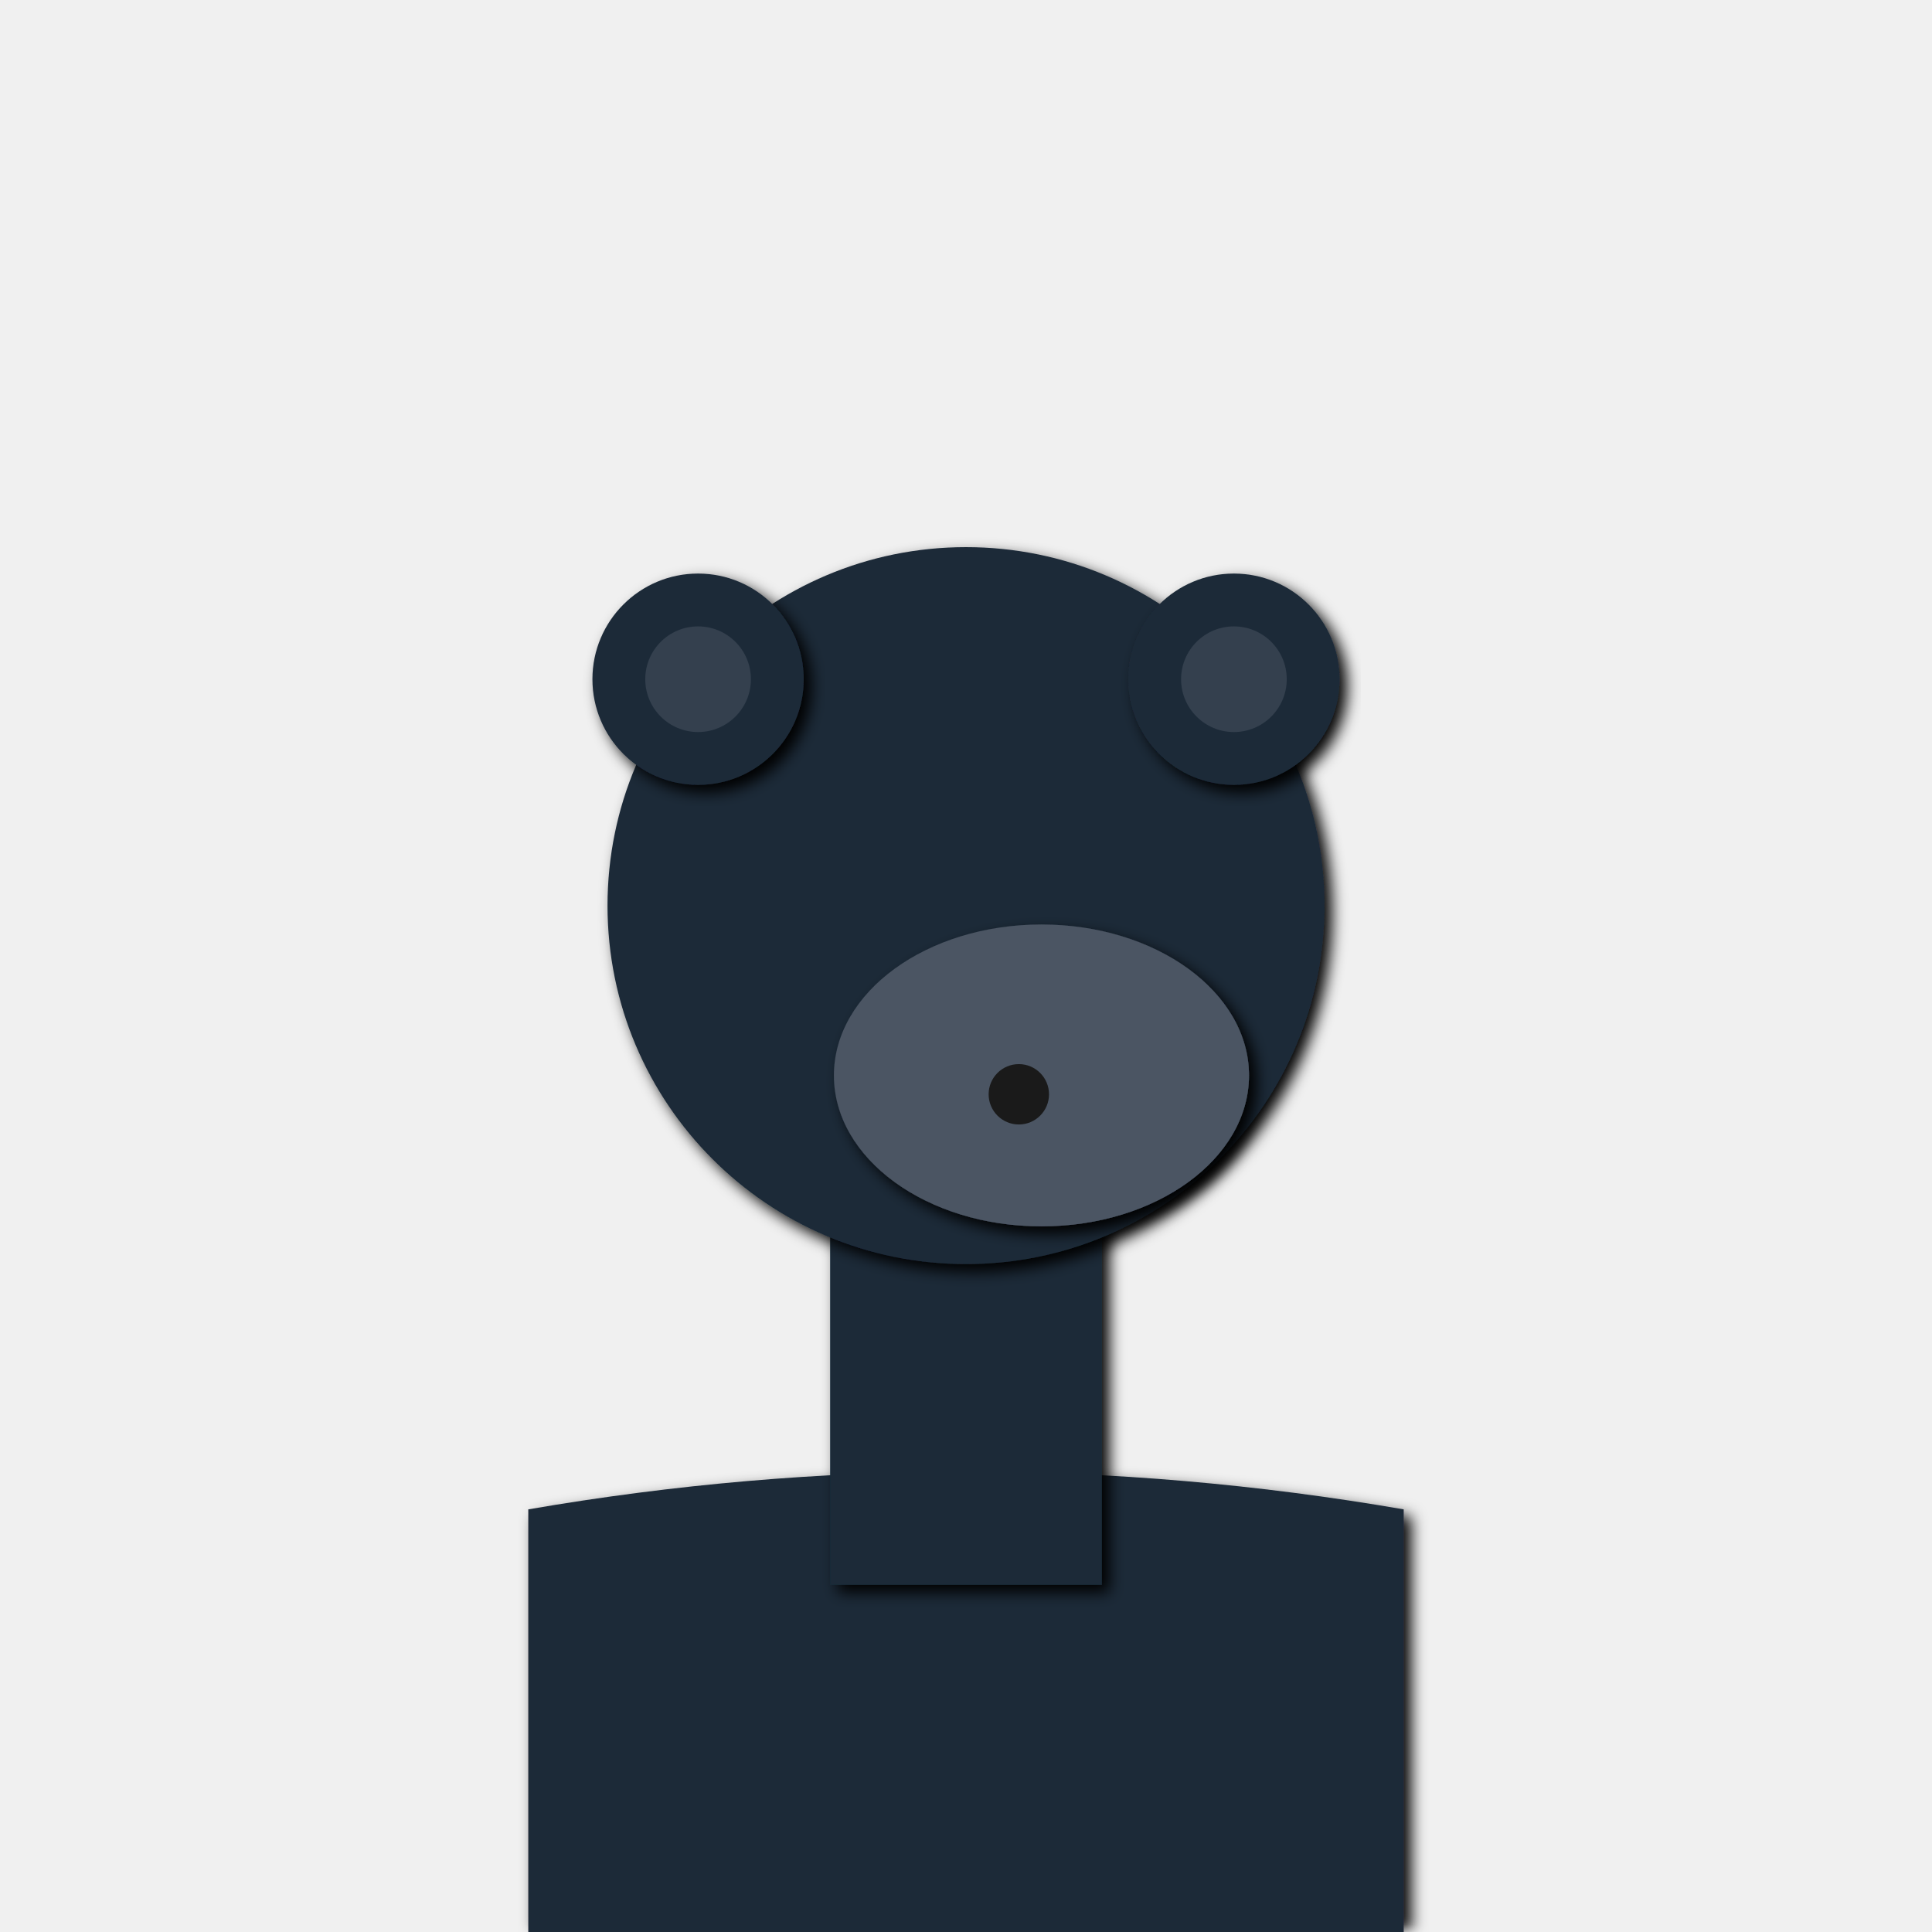
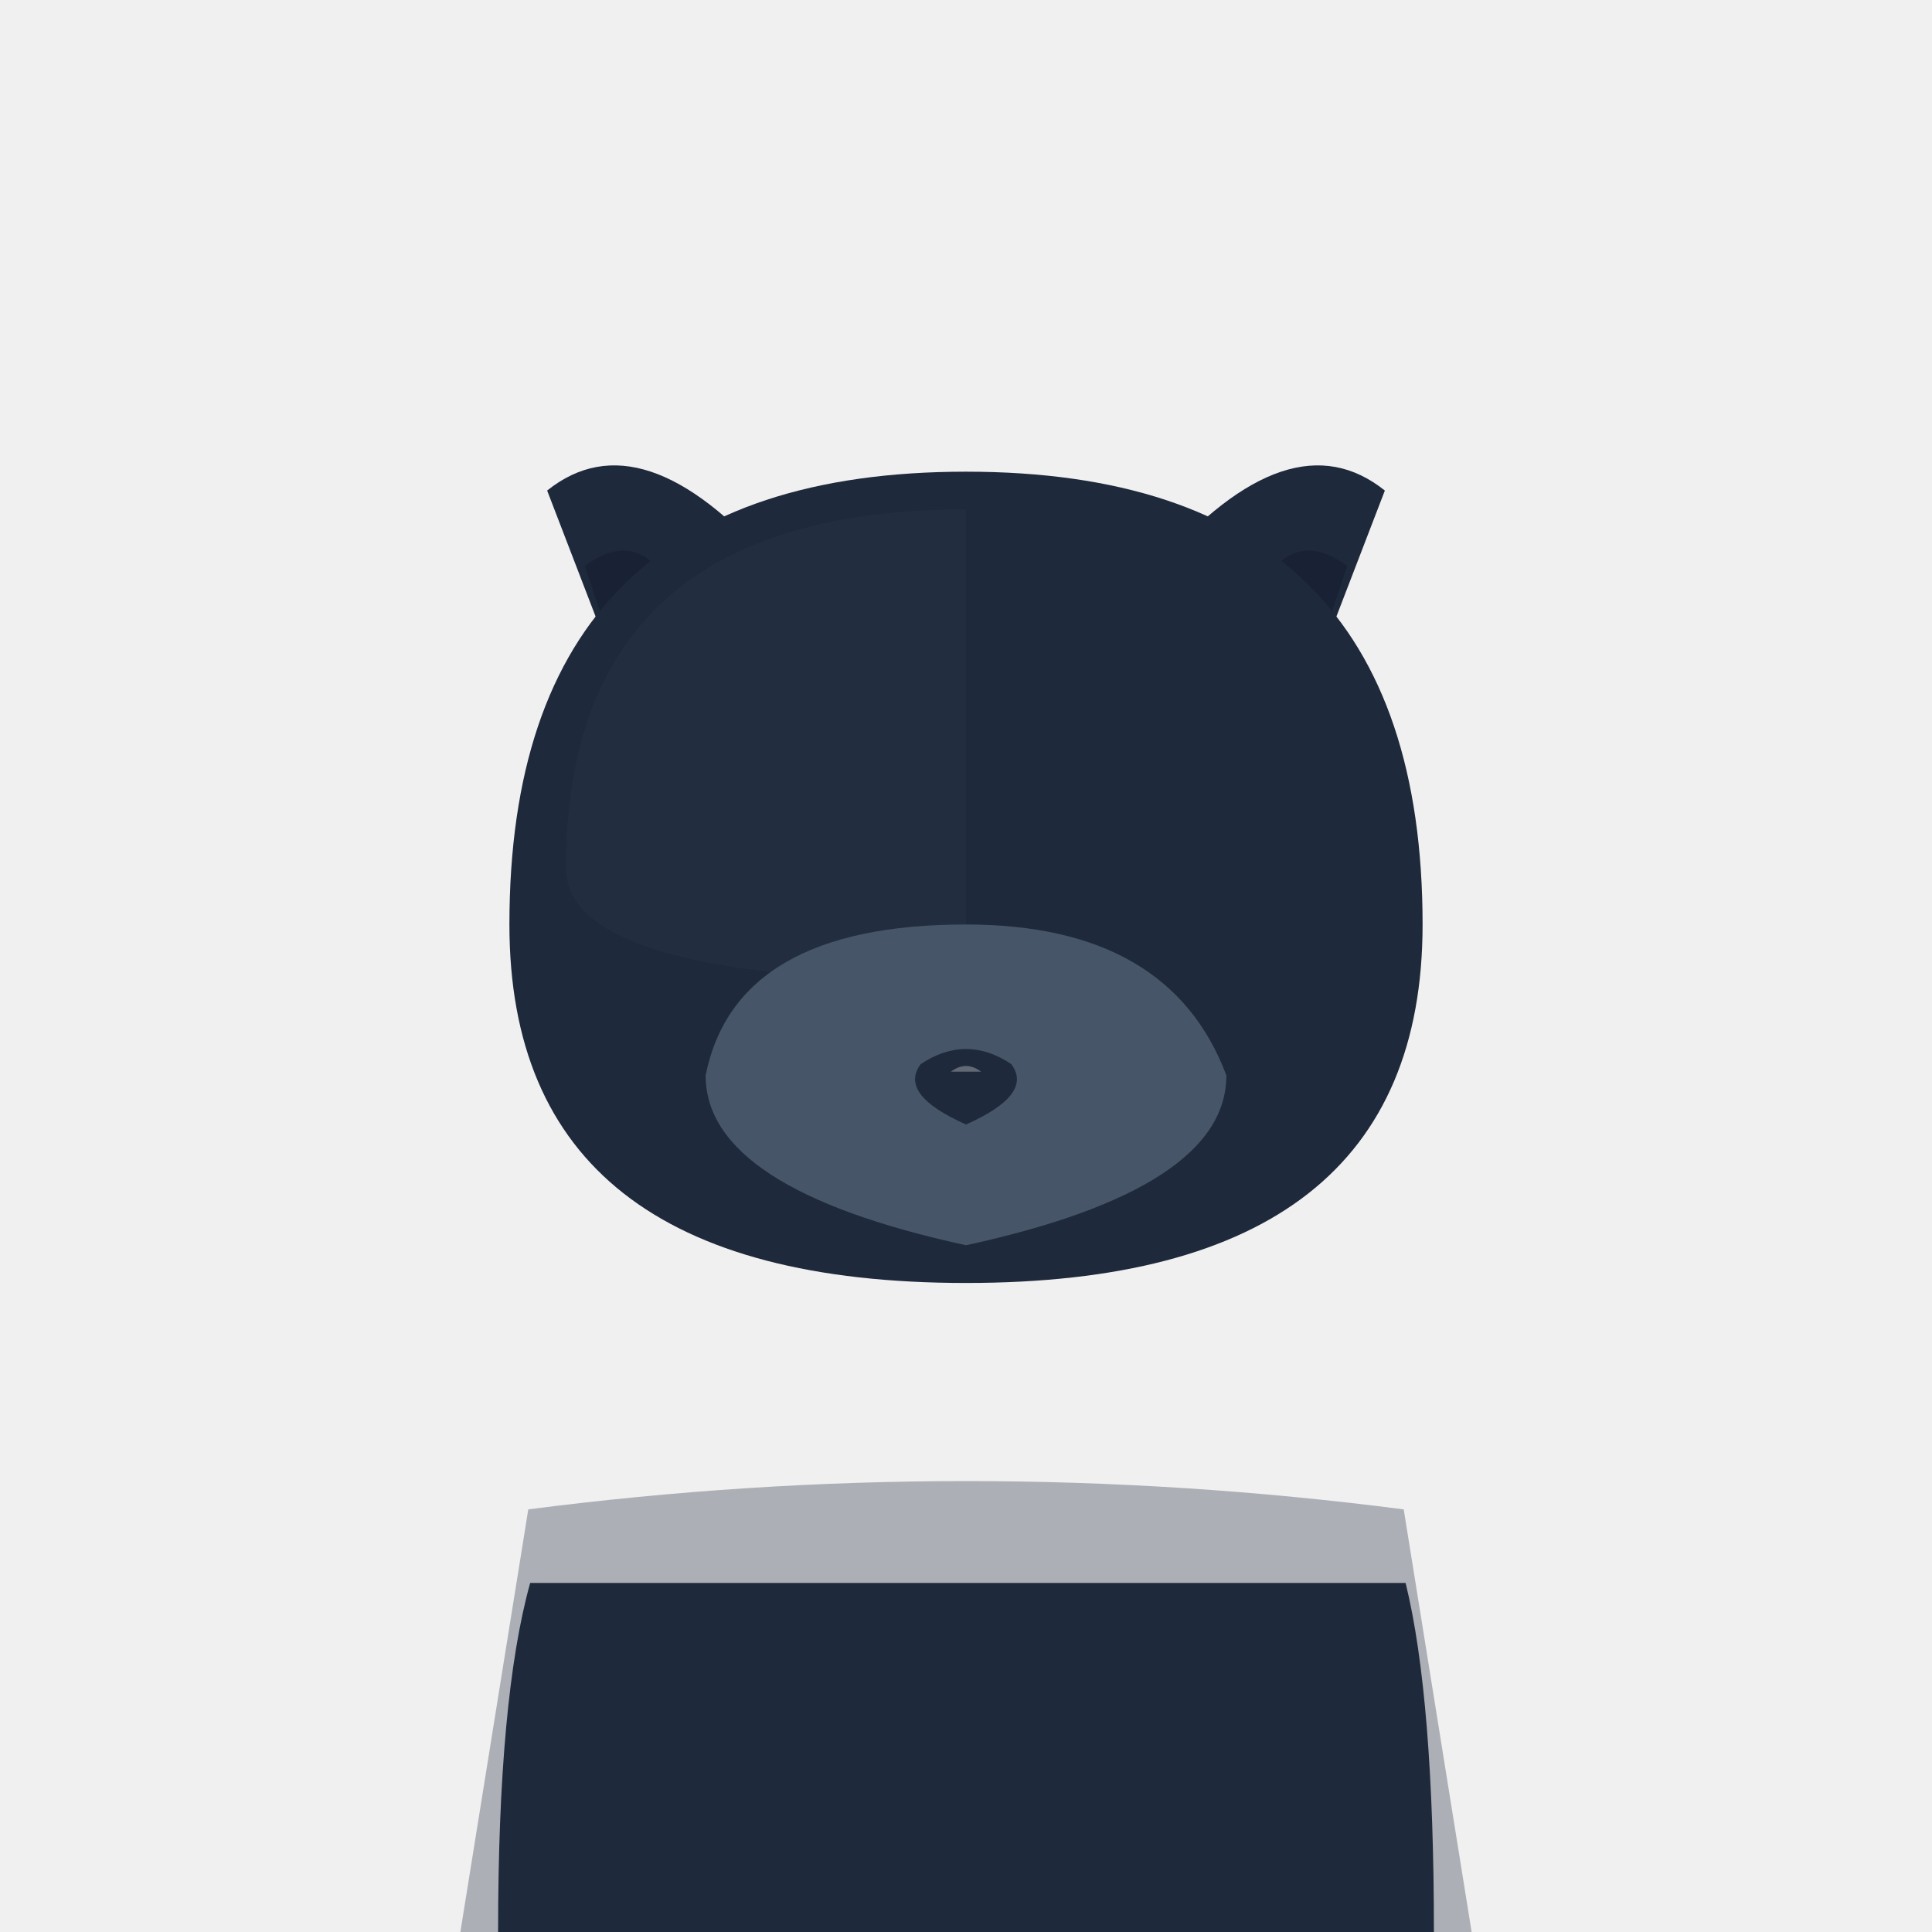
<svg xmlns="http://www.w3.org/2000/svg" width="512" height="512" viewBox="0 0 512 512">
-   <defs>
-     <filter id="sh">
-       <feOffset in="SourceAlpha" dx="2" dy="2" />
-       <feGaussianBlur stdDeviation="2" />
-       <feBlend in="SourceGraphic" mode="normal" />
-     </filter>
-   </defs>
-   <path d="M140,400 Q256,380 372,400 L372,512 L140,512 Z" fill="#1f2937" filter="url(#sh)" />
-   <rect x="220" y="320" width="72" height="100" fill="#1f2937" filter="url(#sh)" />
-   <circle cx="256" cy="240" r="95" fill="#1f2937" filter="url(#sh)" />
-   <ellipse cx="276" cy="285" rx="55" ry="40" fill="#4b5563" filter="url(#sh)" />
-   <circle cx="185" cy="180" r="28" fill="#1f2937" filter="url(#sh)" />
-   <circle cx="185" cy="180" r="14" fill="#4b5563" opacity="0.5" />
-   <circle cx="327" cy="180" r="28" fill="#1f2937" filter="url(#sh)" />
-   <circle cx="327" cy="180" r="14" fill="#4b5563" opacity="0.5" />
-   <circle cx="270" cy="290" r="8" fill="#1a1a1a" />
+   <path d="M140,400 Q256,385 372,400 L390,512 L122,512 Z" fill="#0f172a" opacity="0.3" />
+   <path d="M140.5,419.5 L372.5,419.5 Q380,450 380,512 L132,512 Q132,450 140.5,419.5 Z" fill="#1e293b" />
+   <path d="M170,195 L145,130 Q170,110 205,150 Z" fill="#1e293b" />
+   <path d="M170,195 L155,150 Q175,135 185,175 Z" fill="#0f172a" opacity="0.4" />
+   <path d="M342,195 L367,130 Q342,110 307,150 Z" fill="#1e293b" />
+   <path d="M342,195 L357,150 Q337,135 327,175 Z" fill="#0f172a" opacity="0.4" />
+   <path d="M256,125 Q135,125 135,245 Q135,340 256,340 Q377,340 377,245 Q377,125 256,125 Z" fill="#1e293b" />
+   <path d="M256,135 Q150,135 150,230 Q150,260 256,260 Z" fill="#334155" opacity="0.2" />
+   <path d="M256,245 Q310,245 325,285 Q325,315 256,330 Q187,315 187,285 Q195,245 256,245 Z" fill="#475569" />
+   <path d="M244,282 Q256,274 268,282 Q274,290 256,298 Q238,290 244,282 Z" fill="#1e293b" />
+   <path d="M252,284 Q256,281 260,284" fill="#ffffff" opacity="0.3" />
</svg>
